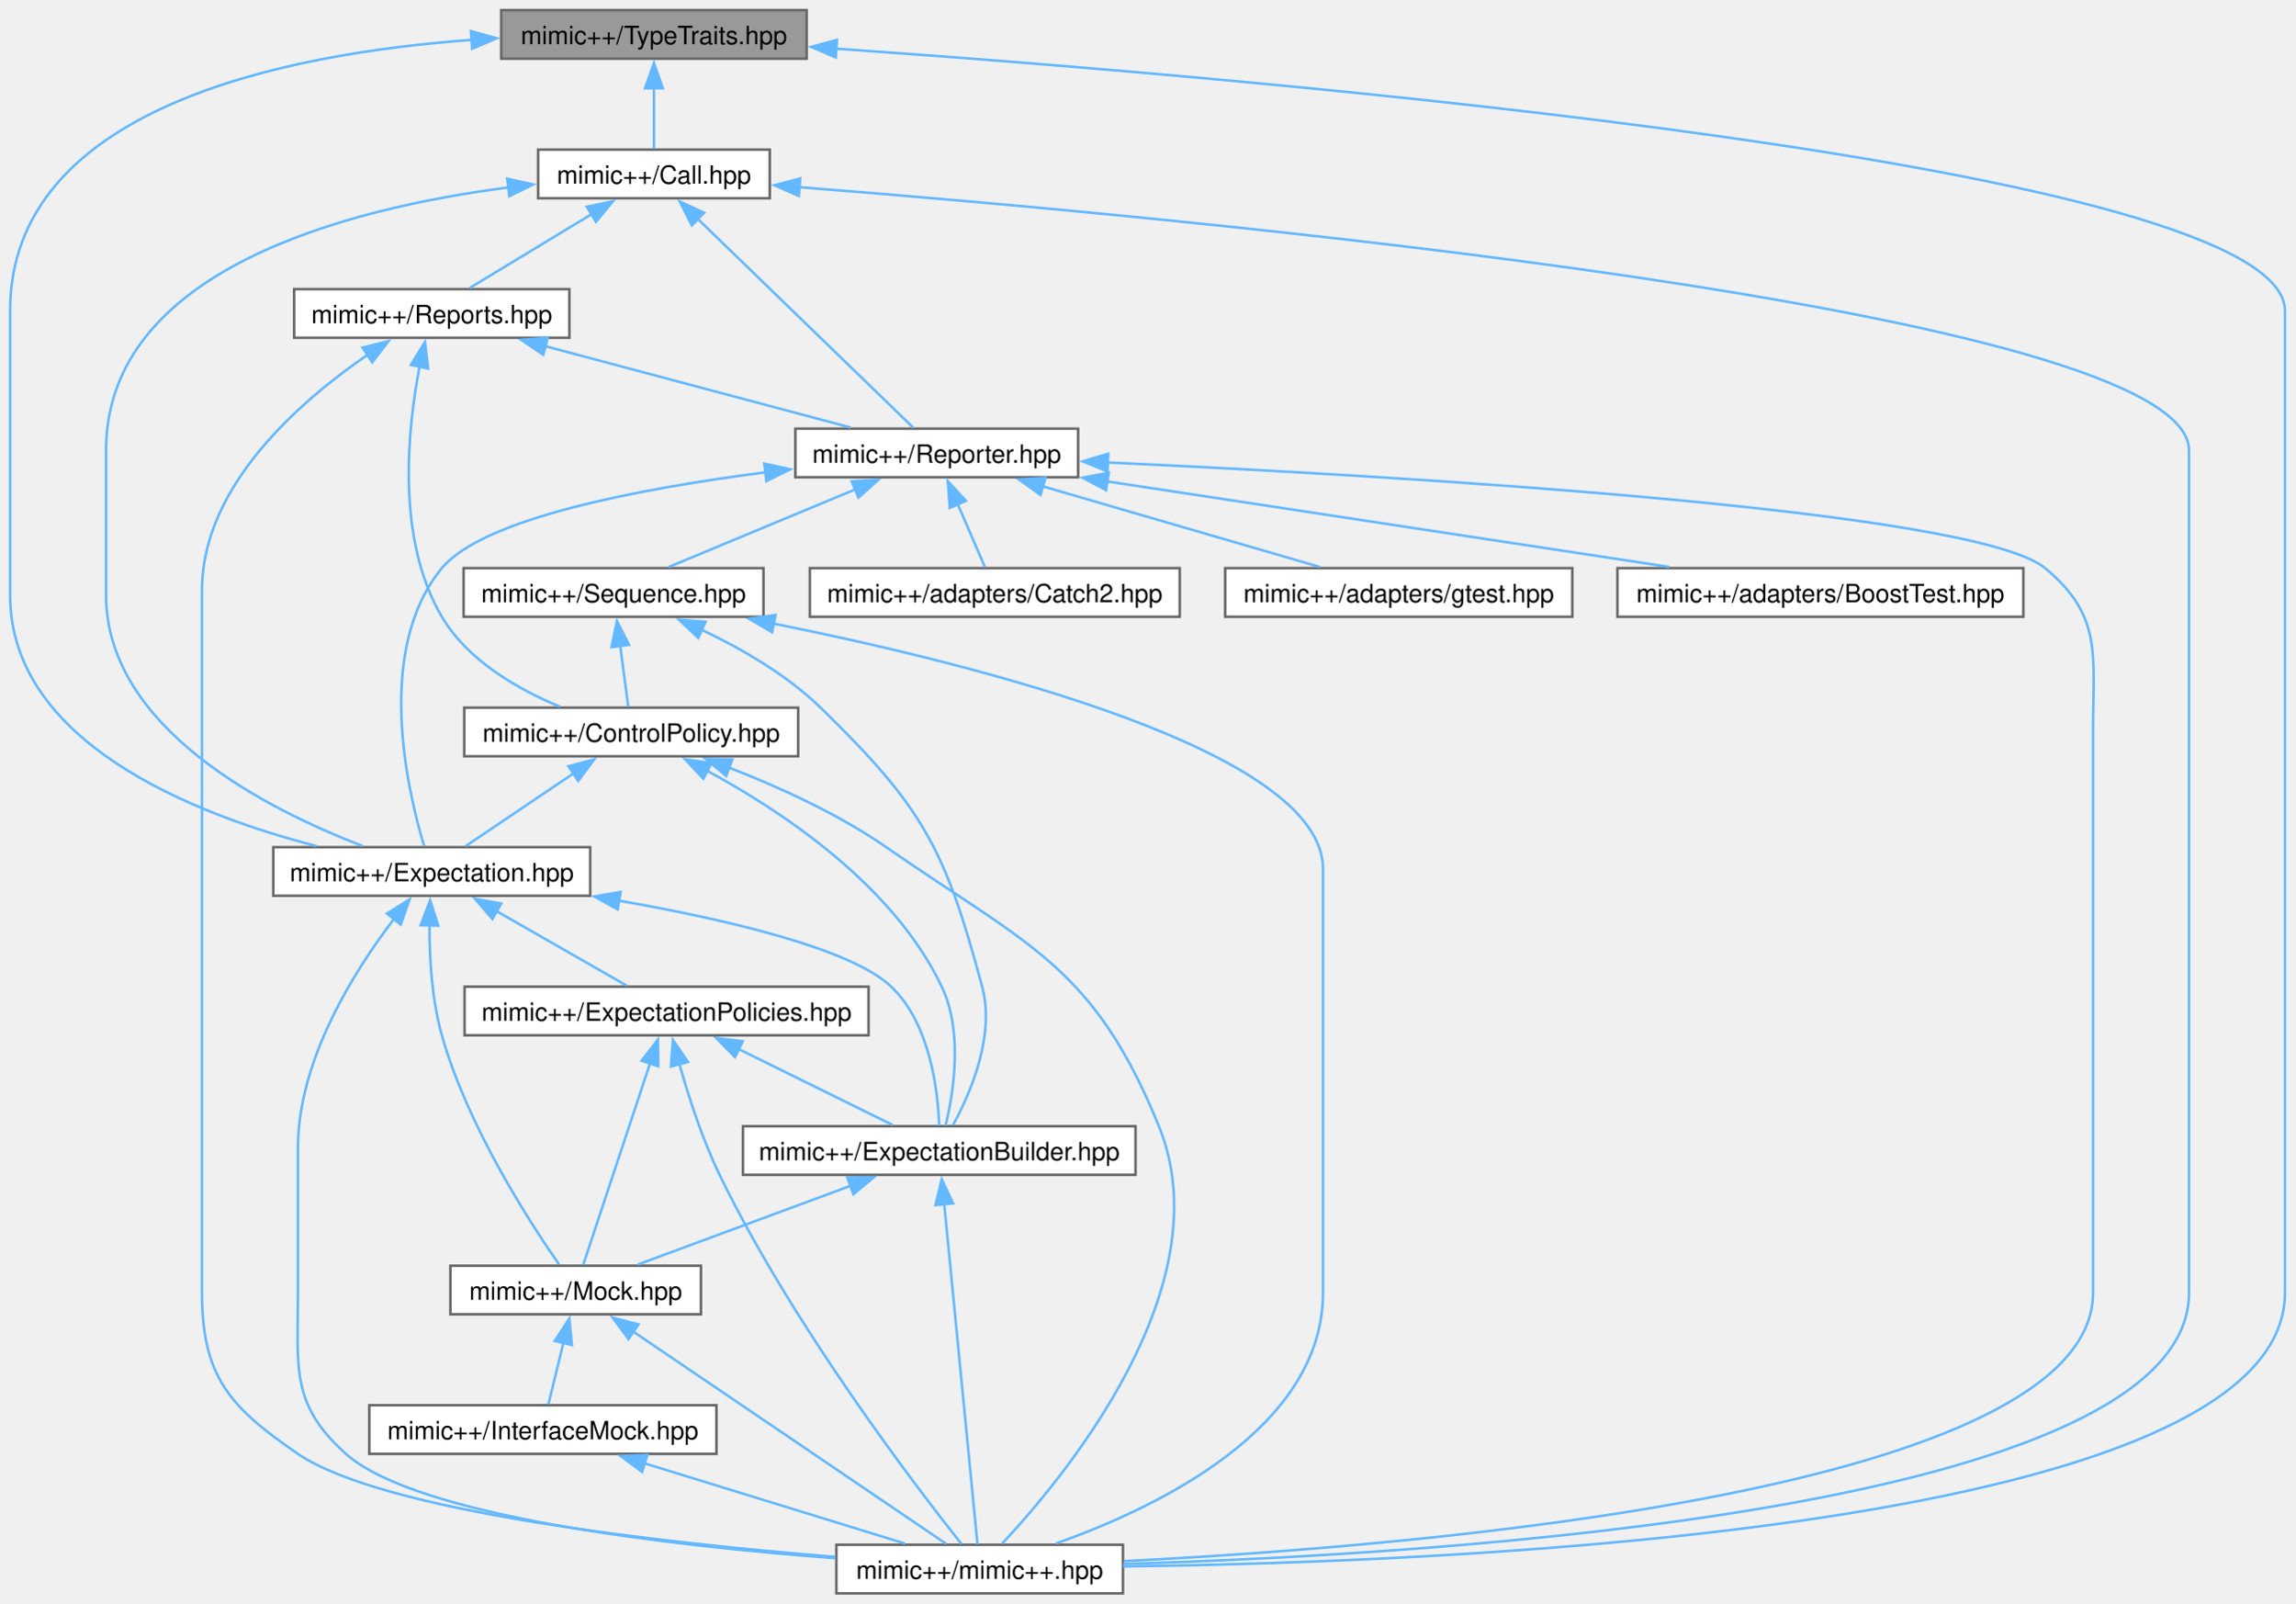
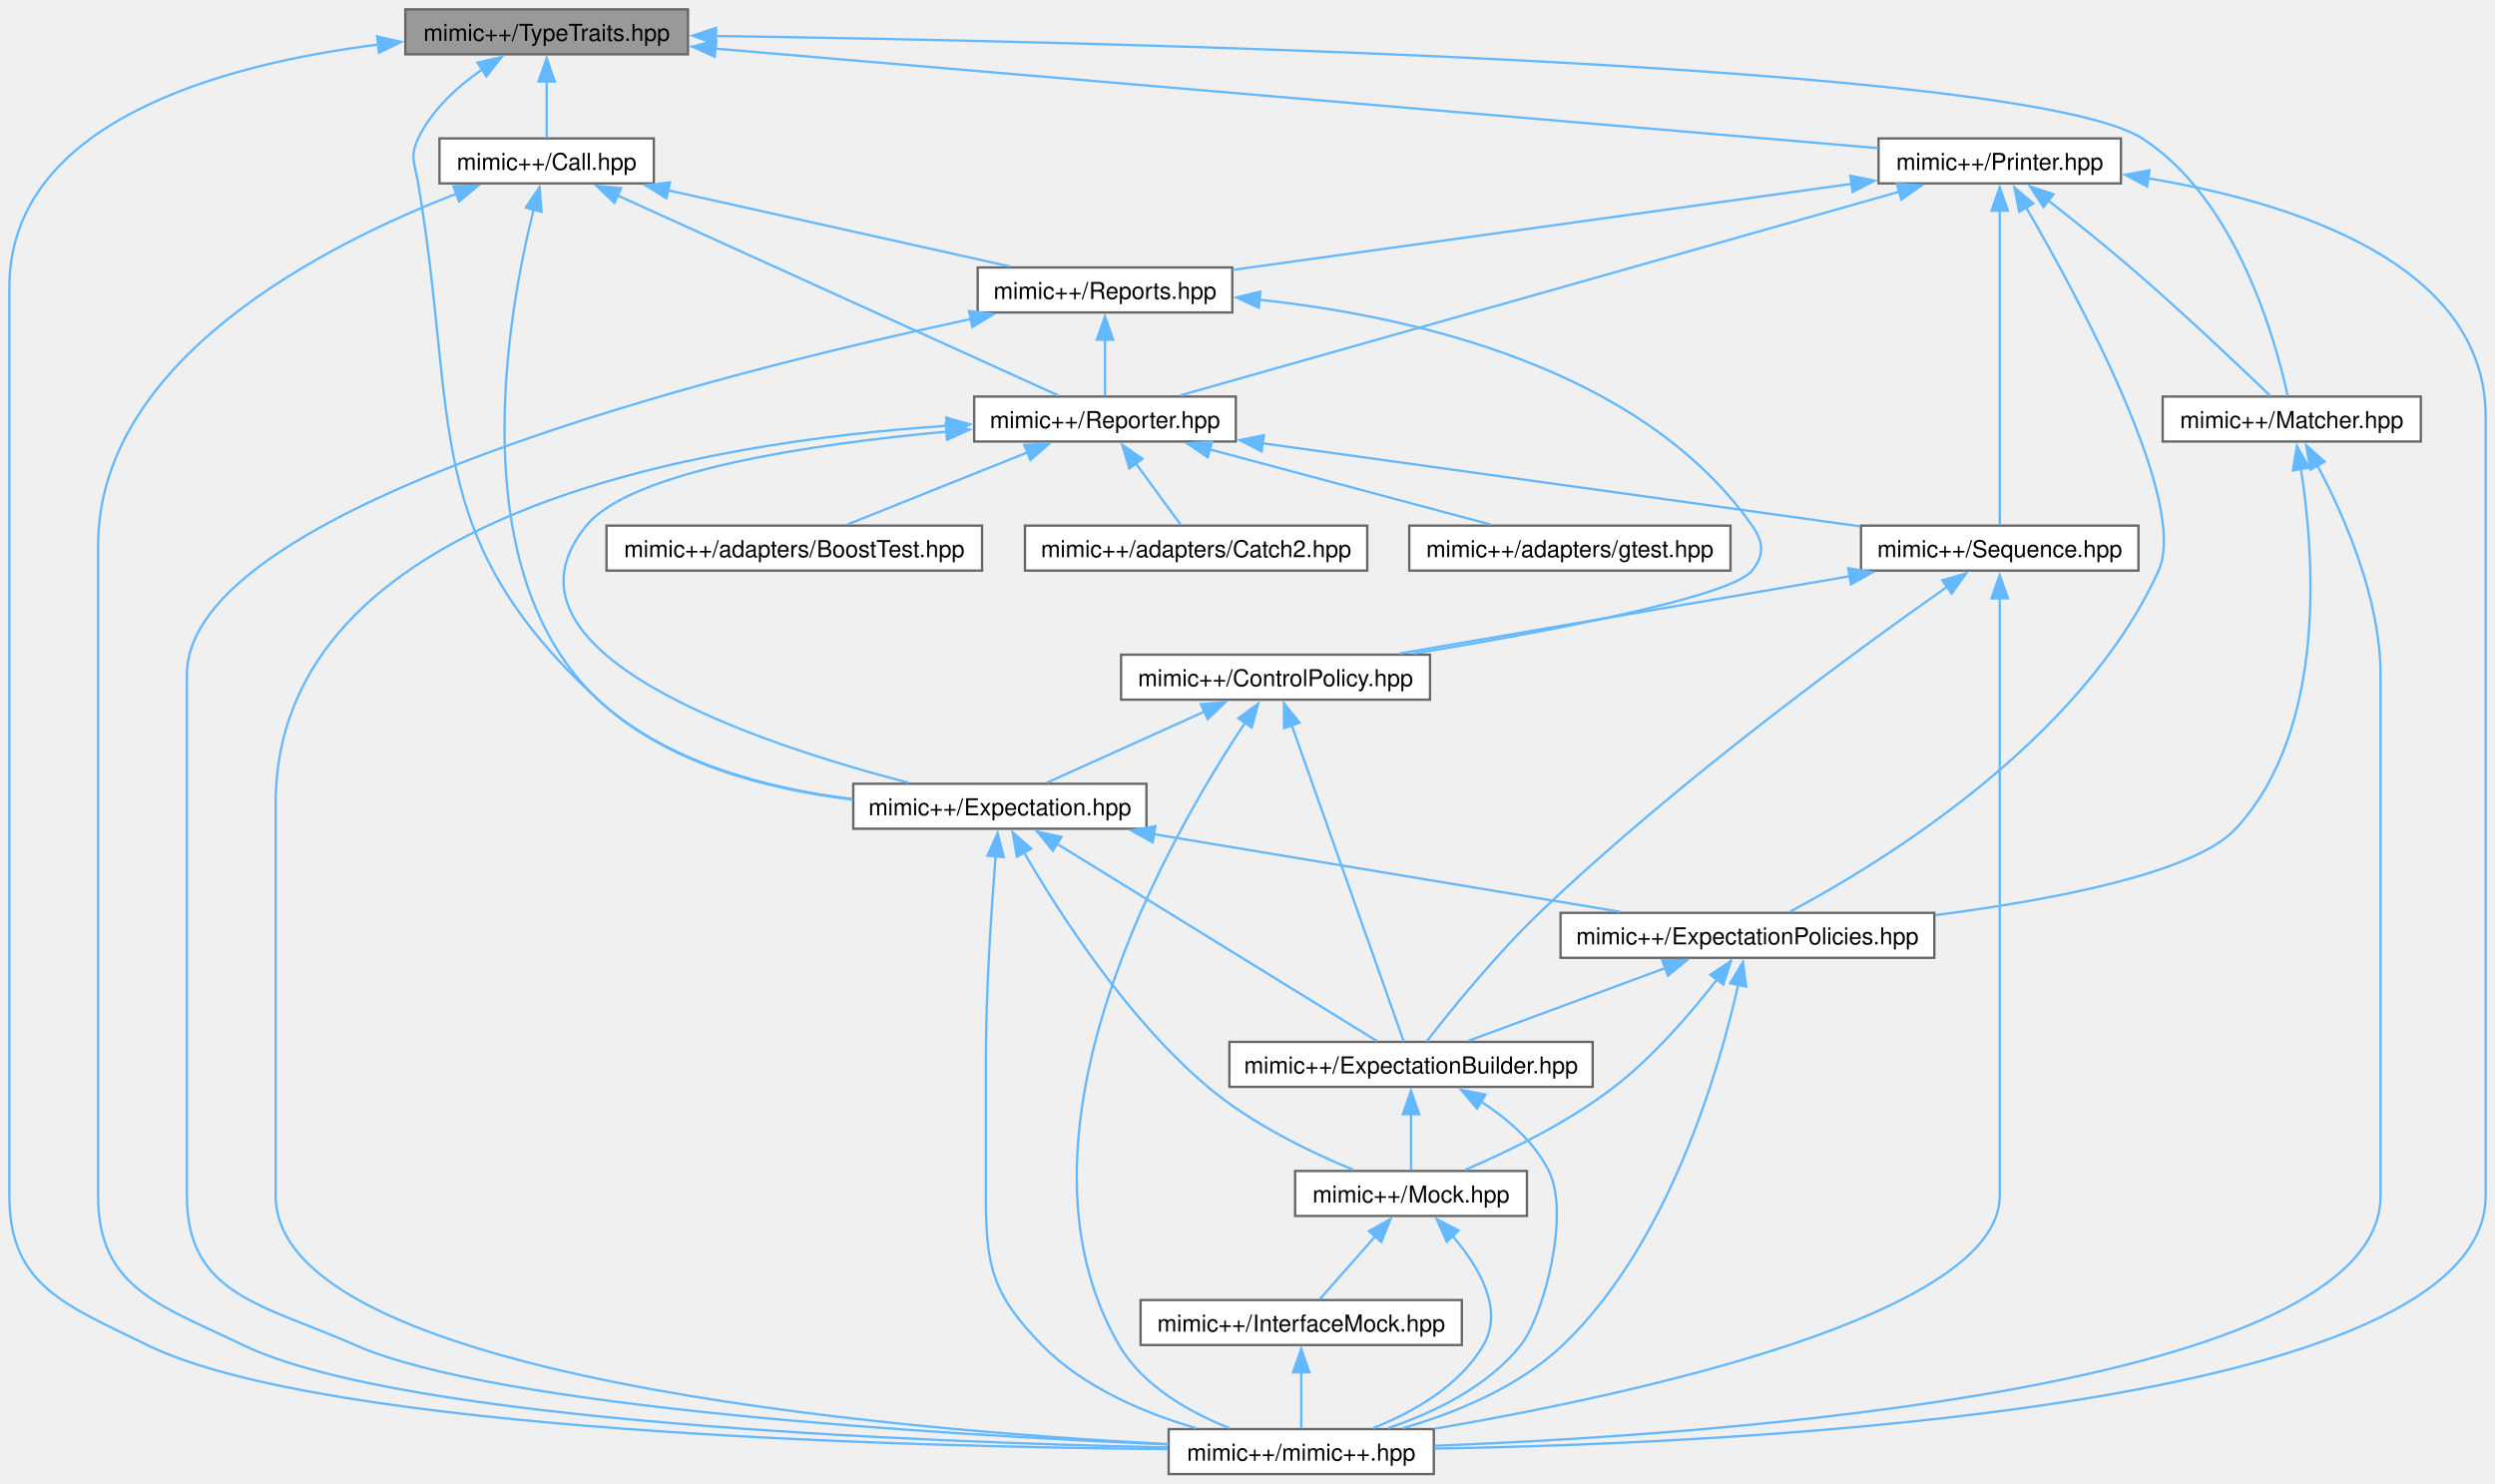
- <svg xmlns="http://www.w3.org/2000/svg" xmlns:xlink="http://www.w3.org/1999/xlink" width="909pt" height="635pt" viewBox="0.00 0.00 909.00 635.00">
+ <svg xmlns="http://www.w3.org/2000/svg" xmlns:xlink="http://www.w3.org/1999/xlink" width="1068pt" height="635pt" viewBox="0.00 0.00 1068.00 635.00">
  <g id="graph0" class="graph" transform="scale(1 1) rotate(0) translate(4 631)">
    <g id="Node000001" class="node">
      <g id="a_Node000001">
        <a xlink:title=" ">
-           <polygon fill="#999999" stroke="#666666" points="315.5,-627 194.5,-627 194.5,-607.75 315.5,-607.75 315.5,-627" />
-           <text text-anchor="middle" x="255" y="-613.5" font-family="Helvetica,sans-Serif" font-size="10.00">mimic++/TypeTraits.hpp</text>
+           <polygon fill="#999999" stroke="#666666" points="290.5,-627 169.5,-627 169.5,-607.75 290.5,-607.75 290.5,-627" />
+           <text text-anchor="middle" x="230" y="-613.5" font-family="Helvetica,sans-Serif" font-size="10.00">mimic++/TypeTraits.hpp</text>
        </a>
      </g>
    </g>
    <g id="Node000002" class="node">
      <g id="a_Node000002">
        <a xlink:href="../../dc/d44/_call_8hpp.html" target="_top" xlink:title=" ">
-           <polygon fill="white" stroke="#666666" points="300.88,-571.75 209.12,-571.75 209.12,-552.5 300.88,-552.5 300.88,-571.75" />
-           <text text-anchor="middle" x="255" y="-558.25" font-family="Helvetica,sans-Serif" font-size="10.00">mimic++/Call.hpp</text>
+           <polygon fill="white" stroke="#666666" points="275.88,-571.75 184.12,-571.75 184.12,-552.5 275.88,-552.5 275.88,-571.75" />
+           <text text-anchor="middle" x="230" y="-558.25" font-family="Helvetica,sans-Serif" font-size="10.00">mimic++/Call.hpp</text>
        </a>
      </g>
    </g>
    <g id="edge1_Node000001_Node000002" class="edge">
      <g id="a_edge1_Node000001_Node000002">
        <a xlink:title=" ">
-           <path fill="none" stroke="#63b8ff" d="M255,-596.13C255,-587.84 255,-578.67 255,-572.11" />
-           <polygon fill="#63b8ff" stroke="#63b8ff" points="251.5,-596.07 255,-606.07 258.5,-596.07 251.5,-596.07" />
+           <path fill="none" stroke="#63b8ff" d="M230,-596.13C230,-587.84 230,-578.67 230,-572.11" />
+           <polygon fill="#63b8ff" stroke="#63b8ff" points="226.5,-596.07 230,-606.07 233.5,-596.07 226.5,-596.07" />
        </a>
      </g>
    </g>
    <g id="Node000003" class="node">
      <g id="a_Node000003">
        <a xlink:href="../../d5/d8a/_expectation_8hpp.html" target="_top" xlink:title=" ">
-           <polygon fill="white" stroke="#666666" points="229.75,-295.5 104.25,-295.5 104.25,-276.25 229.75,-276.25 229.75,-295.5" />
-           <text text-anchor="middle" x="167" y="-282" font-family="Helvetica,sans-Serif" font-size="10.00">mimic++/Expectation.hpp</text>
+           <polygon fill="white" stroke="#666666" points="486.75,-295.5 361.25,-295.5 361.25,-276.25 486.75,-276.25 486.75,-295.5" />
+           <text text-anchor="middle" x="424" y="-282" font-family="Helvetica,sans-Serif" font-size="10.00">mimic++/Expectation.hpp</text>
        </a>
      </g>
    </g>
    <g id="edge33_Node000001_Node000003" class="edge">
      <g id="a_edge33_Node000001_Node000003">
        <a xlink:title=" ">
-           <path fill="none" stroke="#63b8ff" d="M182.91,-615.21C107.5,-609.71 0,-587.84 0,-507.88 0,-507.88 0,-507.88 0,-395.38 0,-337.29 71.92,-308.71 121.37,-295.93" />
-           <polygon fill="#63b8ff" stroke="#63b8ff" points="182.53,-618.69 192.73,-615.84 182.98,-611.71 182.53,-618.69" />
+           <path fill="none" stroke="#63b8ff" d="M202.49,-601.35C191.84,-593.96 180.83,-583.99 175,-571.75 171.32,-564.03 173.57,-560.94 175,-552.5 192.35,-449.94 175.52,-401.99 252,-331.5 281.38,-304.42 325.04,-293.32 361.03,-288.96" />
+           <polygon fill="#63b8ff" stroke="#63b8ff" points="200.41,-604.18 210.73,-606.59 204.16,-598.27 200.41,-604.18" />
        </a>
      </g>
    </g>
    <g id="Node000007" class="node">
      <g id="a_Node000007">
        <a xlink:href="../../d0/db9/mimic_09_09_8hpp.html" target="_top" xlink:title=" ">
-           <polygon fill="white" stroke="#666666" points="440.75,-19.25 327.25,-19.25 327.25,0 440.75,0 440.75,-19.25" />
-           <text text-anchor="middle" x="384" y="-5.75" font-family="Helvetica,sans-Serif" font-size="10.00">mimic++/mimic++.hpp</text>
-         </a>
-       </g>
-     </g>
-     <g id="edge34_Node000001_Node000007" class="edge">
-       <g id="a_edge34_Node000001_Node000007">
-         <a xlink:title=" ">
-           <path fill="none" stroke="#63b8ff" d="M327.25,-611.72C495.84,-599.91 901,-565.52 901,-507.88 901,-507.88 901,-507.88 901,-119.12 901,-25.92 575.11,-12.32 440.81,-10.68" />
-           <polygon fill="#63b8ff" stroke="#63b8ff" points="327.02,-608.23 317.28,-612.42 327.5,-615.22 327.02,-608.23" />
+           <polygon fill="white" stroke="#666666" points="609.75,-19.25 496.25,-19.25 496.25,0 609.75,0 609.75,-19.25" />
+           <text text-anchor="middle" x="553" y="-5.75" font-family="Helvetica,sans-Serif" font-size="10.00">mimic++/mimic++.hpp</text>
+         </a>
+       </g>
+     </g>
+     <g id="edge44_Node000001_Node000007" class="edge">
+       <g id="a_edge44_Node000001_Node000007">
+         <a xlink:title=" ">
+           <path fill="none" stroke="#63b8ff" d="M158.23,-611.97C90.74,-603.48 0,-578.87 0,-507.88 0,-507.88 0,-507.88 0,-119.12 0,-80.48 24.33,-72.32 59,-55.25 134.52,-18.06 382.79,-11.65 495.92,-10.69" />
+           <polygon fill="#63b8ff" stroke="#63b8ff" points="157.43,-615.4 167.77,-613.07 158.23,-608.45 157.43,-615.4" />
+         </a>
+       </g>
+     </g>
+     <g id="Node000016" class="node">
+       <g id="a_Node000016">
+         <a xlink:href="../../dd/d50/_matcher_8hpp.html" target="_top" xlink:title=" ">
+           <polygon fill="white" stroke="#666666" points="1032.25,-461.25 921.75,-461.25 921.75,-442 1032.25,-442 1032.25,-461.25" />
+           <text text-anchor="middle" x="977" y="-447.75" font-family="Helvetica,sans-Serif" font-size="10.00">mimic++/Matcher.hpp</text>
+         </a>
+       </g>
+     </g>
+     <g id="edge34_Node000001_Node000016" class="edge">
+       <g id="a_edge34_Node000001_Node000016">
+         <a xlink:title=" ">
+           <path fill="none" stroke="#63b8ff" d="M302.45,-615.58C467.79,-613.2 862.61,-604.15 913,-571.75 953.68,-545.59 970.33,-484.4 975.28,-461.49" />
+           <polygon fill="#63b8ff" stroke="#63b8ff" points="302.41,-612.08 292.46,-615.72 302.51,-619.08 302.41,-612.08" />
+         </a>
+       </g>
+     </g>
+     <g id="Node000017" class="node">
+       <g id="a_Node000017">
+         <a xlink:href="../../da/dab/_printer_8hpp.html" target="_top" xlink:title=" ">
+           <polygon fill="white" stroke="#666666" points="903.88,-571.75 800.12,-571.75 800.12,-552.5 903.88,-552.5 903.88,-571.75" />
+           <text text-anchor="middle" x="852" y="-558.25" font-family="Helvetica,sans-Serif" font-size="10.00">mimic++/Printer.hpp</text>
+         </a>
+       </g>
+     </g>
+     <g id="edge37_Node000001_Node000017" class="edge">
+       <g id="a_edge37_Node000001_Node000017">
+         <a xlink:title=" ">
+           <path fill="none" stroke="#63b8ff" d="M301.87,-610.22C428.58,-599.37 688.8,-577.1 799.88,-567.59" />
+           <polygon fill="#63b8ff" stroke="#63b8ff" points="301.95,-606.7 292.28,-611.04 302.54,-613.68 301.95,-606.7" />
        </a>
      </g>
    </g>
    <g id="edge2_Node000002_Node000003" class="edge">
      <g id="a_edge2_Node000002_Node000003">
        <a xlink:title=" ">
-           <path fill="none" stroke="#63b8ff" d="M197.5,-556.8C133.21,-548.46 38,-524.05 38,-452.62 38,-452.62 38,-452.62 38,-395.38 38,-342.7 101.78,-310.46 139.64,-295.96" />
-           <polygon fill="#63b8ff" stroke="#63b8ff" points="196.87,-560.25 207.21,-557.95 197.7,-553.3 196.87,-560.25" />
+           <path fill="none" stroke="#63b8ff" d="M224.43,-541.29C213.18,-496.39 193.47,-386.56 252,-331.5 281.1,-304.13 324.77,-293.03 360.83,-288.74" />
+           <polygon fill="#63b8ff" stroke="#63b8ff" points="221.04,-542.13 226.99,-550.9 227.8,-540.33 221.04,-542.13" />
        </a>
      </g>
    </g>
    <g id="edge32_Node000002_Node000007" class="edge">
      <g id="a_edge32_Node000002_Node000007">
        <a xlink:title=" ">
-           <path fill="none" stroke="#63b8ff" d="M312.53,-556.88C464.14,-544.93 863,-508.21 863,-452.62 863,-452.62 863,-452.62 863,-119.12 863,-33.43 567.71,-15.42 440.83,-11.63" />
-           <polygon fill="#63b8ff" stroke="#63b8ff" points="312.4,-553.38 302.71,-557.65 312.95,-560.36 312.4,-553.38" />
+           <path fill="none" stroke="#63b8ff" d="M191.46,-548.1C135.41,-526.42 38,-477.26 38,-397.38 38,-397.38 38,-397.38 38,-119.12 38,-79.56 64.36,-72.43 100,-55.25 168.52,-22.22 390.13,-13.63 495.86,-11.4" />
+           <polygon fill="#63b8ff" stroke="#63b8ff" points="190.07,-551.31 200.66,-551.54 192.52,-544.76 190.07,-551.31" />
        </a>
      </g>
    </g>
    <g id="Node000009" class="node">
      <g id="a_Node000009">
        <a xlink:href="../../da/dd9/_reporter_8hpp.html" target="_top" xlink:title=" ">
-           <polygon fill="white" stroke="#666666" points="423,-461.25 311,-461.25 311,-442 423,-442 423,-461.25" />
-           <text text-anchor="middle" x="367" y="-447.75" font-family="Helvetica,sans-Serif" font-size="10.00">mimic++/Reporter.hpp</text>
+           <polygon fill="white" stroke="#666666" points="525,-461.25 413,-461.25 413,-442 525,-442 525,-461.25" />
+           <text text-anchor="middle" x="469" y="-447.75" font-family="Helvetica,sans-Serif" font-size="10.00">mimic++/Reporter.hpp</text>
        </a>
      </g>
    </g>
    <g id="edge15_Node000002_Node000009" class="edge">
      <g id="a_edge15_Node000002_Node000009">
        <a xlink:title=" ">
-           <path fill="none" stroke="#63b8ff" d="M272.39,-544.28C296.43,-520.99 338.98,-479.77 357.71,-461.63" />
-           <polygon fill="#63b8ff" stroke="#63b8ff" points="270,-541.72 265.25,-551.19 274.87,-546.75 270,-541.72" />
+           <path fill="none" stroke="#63b8ff" d="M260.36,-547.34C309.95,-524.83 407,-480.77 448.92,-461.74" />
+           <polygon fill="#63b8ff" stroke="#63b8ff" points="259,-544.11 251.34,-551.44 261.9,-550.49 259,-544.11" />
        </a>
      </g>
    </g>
    <g id="Node000015" class="node">
      <g id="a_Node000015">
        <a xlink:href="../../d0/d3b/_reports_8hpp.html" target="_top" xlink:title=" ">
-           <polygon fill="white" stroke="#666666" points="221.5,-516.5 112.5,-516.5 112.5,-497.25 221.5,-497.25 221.5,-516.5" />
-           <text text-anchor="middle" x="167" y="-503" font-family="Helvetica,sans-Serif" font-size="10.00">mimic++/Reports.hpp</text>
+           <polygon fill="white" stroke="#666666" points="523.5,-516.5 414.5,-516.5 414.5,-497.25 523.5,-497.25 523.5,-516.5" />
+           <text text-anchor="middle" x="469" y="-503" font-family="Helvetica,sans-Serif" font-size="10.00">mimic++/Reports.hpp</text>
        </a>
      </g>
    </g>
    <g id="edge28_Node000002_Node000015" class="edge">
      <g id="a_edge28_Node000002_Node000015">
        <a xlink:title=" ">
-           <path fill="none" stroke="#63b8ff" d="M230.54,-546.32C214.97,-536.9 195.3,-525 182,-516.95" />
-           <polygon fill="#63b8ff" stroke="#63b8ff" points="228.41,-549.13 238.78,-551.31 232.03,-543.14 228.41,-549.13" />
+           <path fill="none" stroke="#63b8ff" d="M281.85,-549.57C325.79,-539.78 387.94,-525.94 428.35,-516.93" />
+           <polygon fill="#63b8ff" stroke="#63b8ff" points="281.29,-546.11 272.29,-551.7 282.81,-552.94 281.29,-546.11" />
        </a>
      </g>
    </g>
    <g id="Node000004" class="node">
      <g id="a_Node000004">
        <a xlink:href="../../d2/d4f/_expectation_builder_8hpp.html" target="_top" xlink:title=" ">
-           <polygon fill="white" stroke="#666666" points="445.75,-185 290.25,-185 290.25,-165.75 445.75,-165.75 445.75,-185" />
-           <text text-anchor="middle" x="368" y="-171.5" font-family="Helvetica,sans-Serif" font-size="10.00">mimic++/ExpectationBuilder.hpp</text>
+           <polygon fill="white" stroke="#666666" points="677.75,-185 522.25,-185 522.25,-165.75 677.75,-165.75 677.75,-185" />
+           <text text-anchor="middle" x="600" y="-171.5" font-family="Helvetica,sans-Serif" font-size="10.00">mimic++/ExpectationBuilder.hpp</text>
        </a>
      </g>
    </g>
    <g id="edge3_Node000003_Node000004" class="edge">
      <g id="a_edge3_Node000003_Node000004">
        <a xlink:title=" ">
-           <path fill="none" stroke="#63b8ff" d="M241,-274.35C284.2,-266.78 333.23,-255.27 349,-240.25 364.41,-225.57 367.49,-198.99 367.99,-185.21" />
-           <polygon fill="#63b8ff" stroke="#63b8ff" points="240.64,-270.86 231.37,-275.98 241.81,-277.76 240.64,-270.86" />
+           <path fill="none" stroke="#63b8ff" d="M448.25,-269.92C485.4,-247.02 555.25,-203.96 585.46,-185.34" />
+           <polygon fill="#63b8ff" stroke="#63b8ff" points="446.67,-266.79 439.99,-275.02 450.34,-272.75 446.67,-266.79" />
        </a>
      </g>
    </g>
    <g id="Node000005" class="node">
      <g id="a_Node000005">
        <a xlink:href="../../d5/dc5/_mock_8hpp.html" target="_top" xlink:title=" ">
-           <polygon fill="white" stroke="#666666" points="273.62,-129.75 174.38,-129.75 174.38,-110.5 273.62,-110.5 273.62,-129.75" />
-           <text text-anchor="middle" x="224" y="-116.25" font-family="Helvetica,sans-Serif" font-size="10.00">mimic++/Mock.hpp</text>
+           <polygon fill="white" stroke="#666666" points="649.62,-129.75 550.38,-129.75 550.38,-110.5 649.62,-110.5 649.62,-129.75" />
+           <text text-anchor="middle" x="600" y="-116.25" font-family="Helvetica,sans-Serif" font-size="10.00">mimic++/Mock.hpp</text>
        </a>
      </g>
    </g>
    <g id="edge13_Node000003_Node000005" class="edge">
      <g id="a_edge13_Node000003_Node000005">
        <a xlink:title=" ">
-           <path fill="none" stroke="#63b8ff" d="M166.1,-264.8C166.05,-252.03 166.97,-235.28 171,-221 181.19,-184.92 205.68,-147.08 217.46,-130.19" />
-           <polygon fill="#63b8ff" stroke="#63b8ff" points="162.6,-264.58 166.35,-274.49 169.59,-264.4 162.6,-264.58" />
+           <path fill="none" stroke="#63b8ff" d="M434.27,-266.2C448.97,-240.81 478.13,-195.21 513,-165.75 531.67,-149.97 556.87,-137.83 575.34,-130.22" />
+           <polygon fill="#63b8ff" stroke="#63b8ff" points="431.33,-264.27 429.46,-274.7 437.43,-267.72 431.33,-264.27" />
        </a>
      </g>
    </g>
    <g id="edge14_Node000003_Node000007" class="edge">
      <g id="a_edge14_Node000003_Node000007">
        <a xlink:title=" ">
-           <path fill="none" stroke="#63b8ff" d="M152.16,-267.24C136.48,-246.77 114,-211.33 114,-176.38 114,-176.38 114,-176.38 114,-119.12 114,-89.51 110.91,-74.98 133,-55.25 160.98,-30.27 261.94,-18.81 326.98,-13.91" />
-           <polygon fill="#63b8ff" stroke="#63b8ff" points="149.25,-269.22 158.23,-274.84 154.72,-264.84 149.25,-269.22" />
+           <path fill="none" stroke="#63b8ff" d="M422.2,-264.53C420.43,-242.74 418,-207.14 418,-176.38 418,-176.38 418,-176.38 418,-119.12 418,-88.8 420.8,-76.94 442,-55.25 459.64,-37.2 485.54,-26.23 507.88,-19.69" />
+           <polygon fill="#63b8ff" stroke="#63b8ff" points="418.7,-264.71 423.04,-274.37 425.68,-264.11 418.7,-264.71" />
        </a>
      </g>
    </g>
    <g id="Node000008" class="node">
      <g id="a_Node000008">
        <a xlink:href="../../d8/de5/_expectation_policies_8hpp.html" target="_top" xlink:title=" ">
-           <polygon fill="white" stroke="#666666" points="340,-240.25 180,-240.25 180,-221 340,-221 340,-240.25" />
-           <text text-anchor="middle" x="260" y="-226.75" font-family="Helvetica,sans-Serif" font-size="10.00">mimic++/ExpectationPolicies.hpp</text>
+           <polygon fill="white" stroke="#666666" points="824,-240.25 664,-240.25 664,-221 824,-221 824,-240.25" />
+           <text text-anchor="middle" x="744" y="-226.75" font-family="Helvetica,sans-Serif" font-size="10.00">mimic++/ExpectationPolicies.hpp</text>
        </a>
      </g>
    </g>
    <g id="edge9_Node000003_Node000008" class="edge">
      <g id="a_edge9_Node000003_Node000008">
        <a xlink:title=" ">
-           <path fill="none" stroke="#63b8ff" d="M192.38,-270.34C208.91,-260.88 229.96,-248.83 244.15,-240.7" />
-           <polygon fill="#63b8ff" stroke="#63b8ff" points="191.03,-267.08 184.09,-275.09 194.51,-273.16 191.03,-267.08" />
+           <path fill="none" stroke="#63b8ff" d="M489.69,-273.94C548.6,-264.14 634.04,-249.92 689.31,-240.73" />
+           <polygon fill="#63b8ff" stroke="#63b8ff" points="489.43,-270.44 480.14,-275.53 490.58,-277.34 489.43,-270.44" />
        </a>
      </g>
    </g>
    <g id="edge4_Node000004_Node000005" class="edge">
      <g id="a_edge4_Node000004_Node000005">
        <a xlink:title=" ">
-           <path fill="none" stroke="#63b8ff" d="M332.97,-161.42C306.83,-151.75 271.76,-138.79 248.55,-130.2" />
-           <polygon fill="#63b8ff" stroke="#63b8ff" points="331.56,-164.63 342.15,-164.82 333.99,-158.07 331.56,-164.63" />
+           <path fill="none" stroke="#63b8ff" d="M600,-154.13C600,-145.84 600,-136.67 600,-130.11" />
+           <polygon fill="#63b8ff" stroke="#63b8ff" points="596.5,-154.07 600,-164.07 603.5,-154.07 596.5,-154.07" />
        </a>
      </g>
    </g>
    <g id="edge8_Node000004_Node000007" class="edge">
      <g id="a_edge8_Node000004_Node000007">
        <a xlink:title=" ">
-           <path fill="none" stroke="#63b8ff" d="M369.97,-154.22C373.47,-118.36 380.66,-44.85 383.14,-19.47" />
-           <polygon fill="#63b8ff" stroke="#63b8ff" points="366.5,-153.77 369.01,-164.06 373.46,-154.45 366.5,-153.77" />
+           <path fill="none" stroke="#63b8ff" d="M629.84,-159.54C641.13,-152.24 652.76,-142.29 659,-129.75 668.33,-111 656.58,-67.33 647,-55.25 632.85,-37.42 609.86,-26.33 590.16,-19.67" />
+           <polygon fill="#63b8ff" stroke="#63b8ff" points="628.27,-156.4 621.44,-164.5 631.83,-162.43 628.27,-156.4" />
        </a>
      </g>
    </g>
    <g id="Node000006" class="node">
      <g id="a_Node000006">
        <a xlink:href="../../d9/dc3/_interface_mock_8hpp.html" target="_top" xlink:title=" ">
-           <polygon fill="white" stroke="#666666" points="279.75,-74.5 142.25,-74.5 142.25,-55.25 279.75,-55.25 279.75,-74.5" />
-           <text text-anchor="middle" x="211" y="-61" font-family="Helvetica,sans-Serif" font-size="10.00">mimic++/InterfaceMock.hpp</text>
+           <polygon fill="white" stroke="#666666" points="621.75,-74.5 484.25,-74.5 484.25,-55.25 621.75,-55.25 621.75,-74.5" />
+           <text text-anchor="middle" x="553" y="-61" font-family="Helvetica,sans-Serif" font-size="10.00">mimic++/InterfaceMock.hpp</text>
        </a>
      </g>
    </g>
    <g id="edge5_Node000005_Node000006" class="edge">
      <g id="a_edge5_Node000005_Node000006">
        <a xlink:title=" ">
-           <path fill="none" stroke="#63b8ff" d="M219.13,-99.17C217.09,-90.8 214.81,-81.5 213.19,-74.86" />
-           <polygon fill="#63b8ff" stroke="#63b8ff" points="215.72,-99.98 221.49,-108.86 222.52,-98.32 215.72,-99.98" />
+           <path fill="none" stroke="#63b8ff" d="M584.67,-101.76C576.75,-92.78 567.4,-82.2 560.93,-74.86" />
+           <polygon fill="#63b8ff" stroke="#63b8ff" points="582,-104.02 591.24,-109.2 587.24,-99.38 582,-104.02" />
        </a>
      </g>
    </g>
    <g id="edge7_Node000005_Node000007" class="edge">
      <g id="a_edge7_Node000005_Node000007">
        <a xlink:title=" ">
-           <path fill="none" stroke="#63b8ff" d="M246.48,-103.88C280.36,-80.91 343.43,-38.13 370.78,-19.59" />
-           <polygon fill="#63b8ff" stroke="#63b8ff" points="244.93,-100.7 238.62,-109.21 248.86,-106.5 244.93,-100.7" />
+           <path fill="none" stroke="#63b8ff" d="M617.58,-102.13C628.89,-89.05 639.94,-70.67 631,-55.25 620.82,-37.71 600.87,-26.47 583.69,-19.66" />
+           <polygon fill="#63b8ff" stroke="#63b8ff" points="615.29,-99.45 610.98,-109.13 620.39,-104.25 615.29,-99.45" />
        </a>
      </g>
    </g>
    <g id="edge6_Node000006_Node000007" class="edge">
      <g id="a_edge6_Node000006_Node000007">
        <a xlink:title=" ">
-           <path fill="none" stroke="#63b8ff" d="M250.99,-51.57C282.6,-41.84 326,-28.48 354.51,-19.7" />
-           <polygon fill="#63b8ff" stroke="#63b8ff" points="250.32,-48.11 241.79,-54.4 252.38,-54.8 250.32,-48.11" />
+           <path fill="none" stroke="#63b8ff" d="M553,-43.63C553,-35.34 553,-26.17 553,-19.61" />
+           <polygon fill="#63b8ff" stroke="#63b8ff" points="549.5,-43.57 553,-53.57 556.5,-43.57 549.5,-43.57" />
        </a>
      </g>
    </g>
    <g id="edge10_Node000008_Node000004" class="edge">
      <g id="a_edge10_Node000008_Node000004">
        <a xlink:title=" ">
-           <path fill="none" stroke="#63b8ff" d="M288.39,-215.62C307.75,-206.08 332.8,-193.73 349.59,-185.45" />
-           <polygon fill="#63b8ff" stroke="#63b8ff" points="287.1,-212.36 279.68,-219.92 290.2,-218.64 287.1,-212.36" />
+           <path fill="none" stroke="#63b8ff" d="M708.97,-216.67C682.83,-207 647.76,-194.04 624.55,-185.45" />
+           <polygon fill="#63b8ff" stroke="#63b8ff" points="707.56,-219.88 718.15,-220.07 709.99,-213.32 707.56,-219.88" />
        </a>
      </g>
    </g>
    <g id="edge11_Node000008_Node000005" class="edge">
      <g id="a_edge11_Node000008_Node000005">
        <a xlink:title=" ">
-           <path fill="none" stroke="#63b8ff" d="M253.47,-209.93C245.61,-186.26 232.77,-147.55 226.99,-130.13" />
-           <polygon fill="#63b8ff" stroke="#63b8ff" points="250.11,-210.92 256.58,-219.31 256.75,-208.72 250.11,-210.92" />
+           <path fill="none" stroke="#63b8ff" d="M731.08,-211.86C720.39,-198.05 704.22,-179.06 687,-165.75 667.26,-150.49 641.5,-138.04 623.15,-130.21" />
+           <polygon fill="#63b8ff" stroke="#63b8ff" points="728.12,-213.74 736.92,-219.64 733.71,-209.54 728.12,-213.74" />
        </a>
      </g>
    </g>
    <g id="edge12_Node000008_Node000007" class="edge">
      <g id="a_edge12_Node000008_Node000007">
        <a xlink:title=" ">
-           <path fill="none" stroke="#63b8ff" d="M265.04,-209.78C268.66,-196.89 274.12,-179.92 281,-165.75 309.94,-106.13 358.58,-42.52 376.81,-19.54" />
-           <polygon fill="#63b8ff" stroke="#63b8ff" points="261.72,-208.63 262.52,-219.19 268.48,-210.43 261.72,-208.63" />
+           <path fill="none" stroke="#63b8ff" d="M740.13,-209.83C732.19,-174.21 710.8,-98.98 665,-55.25 646.23,-37.33 619.36,-26.3 596.65,-19.69" />
+           <polygon fill="#63b8ff" stroke="#63b8ff" points="736.61,-210.1 742.09,-219.17 743.46,-208.67 736.61,-210.1" />
        </a>
      </g>
    </g>
    <g id="edge16_Node000009_Node000003" class="edge">
      <g id="a_edge16_Node000009_Node000003">
        <a xlink:title=" ">
-           <path fill="none" stroke="#63b8ff" d="M299.12,-443.95C249.18,-437.49 187.29,-425.72 171,-406 144.25,-373.61 157.41,-317.68 164,-295.91" />
-           <polygon fill="#63b8ff" stroke="#63b8ff" points="298.68,-447.42 309.04,-445.17 299.54,-440.47 298.68,-447.42" />
+           <path fill="none" stroke="#63b8ff" d="M401.26,-446.24C343.3,-440.91 266.27,-429.52 247,-406 202.64,-351.84 320.26,-312.72 384.86,-295.95" />
+           <polygon fill="#63b8ff" stroke="#63b8ff" points="400.8,-449.72 411.07,-447.1 401.41,-442.74 400.8,-449.72" />
        </a>
      </g>
    </g>
    <g id="edge27_Node000009_Node000007" class="edge">
      <g id="a_edge27_Node000009_Node000007">
        <a xlink:title=" ">
-           <path fill="none" stroke="#63b8ff" d="M434.48,-447.86C550.49,-442.5 778.02,-429.17 806,-406 828.81,-387.11 825,-371.74 825,-342.12 825,-342.12 825,-342.12 825,-119.12 825,-40.97 560.52,-18.79 441.2,-12.77" />
-           <polygon fill="#63b8ff" stroke="#63b8ff" points="434.62,-444.35 424.79,-448.3 434.94,-451.34 434.62,-444.35" />
+           <path fill="none" stroke="#63b8ff" d="M401.53,-448.75C298.55,-441.9 114,-412.15 114,-286.88 114,-286.88 114,-286.88 114,-119.12 114,-41.3 377.28,-18.94 496.06,-12.82" />
+           <polygon fill="#63b8ff" stroke="#63b8ff" points="401.05,-452.23 411.24,-449.34 401.47,-445.24 401.05,-452.23" />
        </a>
      </g>
    </g>
    <g id="Node000010" class="node">
      <g id="a_Node000010">
        <a xlink:href="../../d8/de4/_sequence_8hpp.html" target="_top" xlink:title=" ">
-           <polygon fill="white" stroke="#666666" points="298.38,-406 179.62,-406 179.62,-386.75 298.38,-386.75 298.38,-406" />
-           <text text-anchor="middle" x="239" y="-392.5" font-family="Helvetica,sans-Serif" font-size="10.00">mimic++/Sequence.hpp</text>
+           <polygon fill="white" stroke="#666666" points="911.38,-406 792.62,-406 792.62,-386.75 911.38,-386.75 911.38,-406" />
+           <text text-anchor="middle" x="852" y="-392.5" font-family="Helvetica,sans-Serif" font-size="10.00">mimic++/Sequence.hpp</text>
        </a>
      </g>
    </g>
    <g id="edge17_Node000009_Node000010" class="edge">
      <g id="a_edge17_Node000009_Node000010">
        <a xlink:title=" ">
-           <path fill="none" stroke="#63b8ff" d="M334.93,-437.28C311.79,-427.66 281.18,-414.92 260.82,-406.45" />
-           <polygon fill="#63b8ff" stroke="#63b8ff" points="333.31,-440.4 343.89,-441.01 336,-433.94 333.31,-440.4" />
+           <path fill="none" stroke="#63b8ff" d="M536.36,-441.26C608.81,-431.19 722.93,-415.32 792.28,-405.68" />
+           <polygon fill="#63b8ff" stroke="#63b8ff" points="536.02,-437.77 526.6,-442.62 536.99,-444.71 536.02,-437.77" />
        </a>
      </g>
    </g>
    <g id="Node000012" class="node">
      <g id="a_Node000012">
        <a xlink:href="../../d9/d42/_boost_test_8hpp.html" target="_top" xlink:title=" ">
-           <polygon fill="white" stroke="#666666" points="797.38,-406 636.62,-406 636.62,-386.75 797.38,-386.75 797.38,-406" />
-           <text text-anchor="middle" x="717" y="-392.5" font-family="Helvetica,sans-Serif" font-size="10.00">mimic++/adapters/BoostTest.hpp</text>
+           <polygon fill="white" stroke="#666666" points="416.38,-406 255.62,-406 255.62,-386.75 416.38,-386.75 416.38,-406" />
+           <text text-anchor="middle" x="336" y="-392.5" font-family="Helvetica,sans-Serif" font-size="10.00">mimic++/adapters/BoostTest.hpp</text>
        </a>
      </g>
    </g>
    <g id="edge24_Node000009_Node000012" class="edge">
      <g id="a_edge24_Node000009_Node000012">
        <a xlink:title=" ">
-           <path fill="none" stroke="#63b8ff" d="M434.49,-440.36C498.98,-430.55 595.26,-415.9 657.1,-406.49" />
-           <polygon fill="#63b8ff" stroke="#63b8ff" points="434.09,-436.88 424.73,-441.84 435.14,-443.8 434.09,-436.88" />
+           <path fill="none" stroke="#63b8ff" d="M436,-437.41C411.93,-427.77 379.92,-414.96 358.67,-406.45" />
+           <polygon fill="#63b8ff" stroke="#63b8ff" points="434.45,-440.56 445.03,-441.03 437.05,-434.06 434.45,-440.56" />
        </a>
      </g>
    </g>
    <g id="Node000013" class="node">
      <g id="a_Node000013">
        <a xlink:href="../../d3/d04/_catch2_8hpp.html" target="_top" xlink:title=" ">
-           <polygon fill="white" stroke="#666666" points="463.25,-406 316.75,-406 316.75,-386.75 463.25,-386.75 463.25,-406" />
-           <text text-anchor="middle" x="390" y="-392.5" font-family="Helvetica,sans-Serif" font-size="10.00">mimic++/adapters/Catch2.hpp</text>
+           <polygon fill="white" stroke="#666666" points="581.25,-406 434.75,-406 434.75,-386.75 581.25,-386.75 581.25,-406" />
+           <text text-anchor="middle" x="508" y="-392.5" font-family="Helvetica,sans-Serif" font-size="10.00">mimic++/adapters/Catch2.hpp</text>
        </a>
      </g>
    </g>
    <g id="edge25_Node000009_Node000013" class="edge">
      <g id="a_edge25_Node000009_Node000013">
        <a xlink:title=" ">
-           <path fill="none" stroke="#63b8ff" d="M375.24,-431.54C378.95,-422.96 383.15,-413.23 386.12,-406.36" />
-           <polygon fill="#63b8ff" stroke="#63b8ff" points="372.15,-429.87 371.4,-440.44 378.58,-432.65 372.15,-429.87" />
+           <path fill="none" stroke="#63b8ff" d="M482.14,-432.69C488.62,-423.84 496.16,-413.54 501.42,-406.36" />
+           <polygon fill="#63b8ff" stroke="#63b8ff" points="479.42,-430.48 476.33,-440.61 485.07,-434.61 479.42,-430.48" />
        </a>
      </g>
    </g>
    <g id="Node000014" class="node">
      <g id="a_Node000014">
        <a xlink:href="../../d5/db1/gtest_8hpp.html" target="_top" xlink:title=" ">
-           <polygon fill="white" stroke="#666666" points="618.75,-406 481.25,-406 481.25,-386.75 618.75,-386.75 618.75,-406" />
-           <text text-anchor="middle" x="550" y="-392.5" font-family="Helvetica,sans-Serif" font-size="10.00">mimic++/adapters/gtest.hpp</text>
+           <polygon fill="white" stroke="#666666" points="736.75,-406 599.25,-406 599.25,-386.75 736.75,-386.75 736.75,-406" />
+           <text text-anchor="middle" x="668" y="-392.5" font-family="Helvetica,sans-Serif" font-size="10.00">mimic++/adapters/gtest.hpp</text>
        </a>
      </g>
    </g>
    <g id="edge26_Node000009_Node000014" class="edge">
      <g id="a_edge26_Node000009_Node000014">
        <a xlink:title=" ">
-           <path fill="none" stroke="#63b8ff" d="M408.87,-438.44C442.34,-428.7 488.52,-415.27 518.8,-406.45" />
-           <polygon fill="#63b8ff" stroke="#63b8ff" points="408.12,-435.01 399.5,-441.17 410.08,-441.74 408.12,-435.01" />
+           <path fill="none" stroke="#63b8ff" d="M513.58,-438.7C550.05,-428.94 600.86,-415.34 634.08,-406.45" />
+           <polygon fill="#63b8ff" stroke="#63b8ff" points="512.98,-435.23 504.22,-441.2 514.78,-442 512.98,-435.23" />
        </a>
      </g>
    </g>
    <g id="edge22_Node000010_Node000004" class="edge">
      <g id="a_edge22_Node000010_Node000004">
        <a xlink:title=" ">
-           <path fill="none" stroke="#63b8ff" d="M273.92,-381.58C289.63,-374.15 307.6,-363.8 321,-350.75 361.66,-311.16 370.27,-295.06 385,-240.25 390.24,-220.75 380.24,-197.87 373.48,-185.48" />
-           <polygon fill="#63b8ff" stroke="#63b8ff" points="272.56,-378.35 264.87,-385.64 275.43,-384.74 272.56,-378.35" />
+           <path fill="none" stroke="#63b8ff" d="M829.76,-380.02C792.04,-353.53 713.89,-296.62 655,-240.25 635.97,-222.04 616.51,-197.86 606.63,-185.11" />
+           <polygon fill="#63b8ff" stroke="#63b8ff" points="827.41,-382.65 837.62,-385.51 831.42,-376.91 827.41,-382.65" />
        </a>
      </g>
    </g>
    <g id="edge23_Node000010_Node000007" class="edge">
      <g id="a_edge23_Node000010_Node000007">
        <a xlink:title=" ">
-           <path fill="none" stroke="#63b8ff" d="M302.27,-384.07C385.14,-367.44 520,-333.25 520,-286.88 520,-286.88 520,-286.88 520,-119.12 520,-65.36 454.25,-33.91 414.18,-19.73" />
-           <polygon fill="#63b8ff" stroke="#63b8ff" points="301.82,-380.6 292.68,-385.96 303.17,-387.47 301.82,-380.6" />
+           <path fill="none" stroke="#63b8ff" d="M852,-375.01C852,-353.2 852,-317.59 852,-286.88 852,-286.88 852,-286.88 852,-119.12 852,-68.18 696.7,-34.31 609.94,-19.37" />
+           <polygon fill="#63b8ff" stroke="#63b8ff" points="848.5,-374.86 852,-384.86 855.5,-374.86 848.5,-374.86" />
        </a>
      </g>
    </g>
    <g id="Node000011" class="node">
      <g id="a_Node000011">
        <a xlink:href="../../d6/d17/_control_policy_8hpp.html" target="_top" xlink:title=" ">
-           <polygon fill="white" stroke="#666666" points="312.12,-350.75 179.88,-350.75 179.88,-331.5 312.12,-331.5 312.12,-350.75" />
-           <text text-anchor="middle" x="246" y="-337.25" font-family="Helvetica,sans-Serif" font-size="10.00">mimic++/ControlPolicy.hpp</text>
+           <polygon fill="white" stroke="#666666" points="608.12,-350.75 475.88,-350.75 475.88,-331.5 608.12,-331.5 608.12,-350.75" />
+           <text text-anchor="middle" x="542" y="-337.25" font-family="Helvetica,sans-Serif" font-size="10.00">mimic++/ControlPolicy.hpp</text>
        </a>
      </g>
    </g>
    <g id="edge18_Node000010_Node000011" class="edge">
      <g id="a_edge18_Node000010_Node000011">
        <a xlink:title=" ">
-           <path fill="none" stroke="#63b8ff" d="M241.62,-375.42C242.72,-367.05 243.95,-357.75 244.82,-351.11" />
-           <polygon fill="#63b8ff" stroke="#63b8ff" points="238.19,-374.71 240.35,-385.08 245.13,-375.62 238.19,-374.71" />
+           <path fill="none" stroke="#63b8ff" d="M788.01,-384.38C730.95,-374.58 648.41,-360.4 594.98,-351.23" />
+           <polygon fill="#63b8ff" stroke="#63b8ff" points="787.12,-387.78 797.57,-386.03 788.31,-380.88 787.12,-387.78" />
        </a>
      </g>
    </g>
    <g id="edge19_Node000011_Node000003" class="edge">
      <g id="a_edge19_Node000011_Node000003">
        <a xlink:title=" ">
-           <path fill="none" stroke="#63b8ff" d="M223.24,-324.78C209.39,-315.45 192.18,-303.85 180.47,-295.95" />
-           <polygon fill="#63b8ff" stroke="#63b8ff" points="221.1,-327.56 231.34,-330.25 225.01,-321.75 221.1,-327.56" />
+           <path fill="none" stroke="#63b8ff" d="M511.56,-326.39C490.34,-316.81 462.63,-304.31 444.12,-295.95" />
+           <polygon fill="#63b8ff" stroke="#63b8ff" points="510.05,-329.55 520.6,-330.47 512.93,-323.17 510.05,-329.55" />
        </a>
      </g>
    </g>
    <g id="edge20_Node000011_Node000004" class="edge">
      <g id="a_edge20_Node000011_Node000004">
        <a xlink:title=" ">
-           <path fill="none" stroke="#63b8ff" d="M275.87,-325.86C305.72,-309.76 349.85,-280.46 369,-240.25 377.58,-222.23 373.6,-197.97 370.48,-185.16" />
-           <polygon fill="#63b8ff" stroke="#63b8ff" points="274.58,-322.59 267.32,-330.31 277.8,-328.8 274.58,-322.59" />
+           <path fill="none" stroke="#63b8ff" d="M548.81,-320.91C561.38,-285.4 587.8,-210.82 596.87,-185.22" />
+           <polygon fill="#63b8ff" stroke="#63b8ff" points="545.66,-319.3 545.62,-329.89 552.26,-321.64 545.66,-319.3" />
        </a>
      </g>
    </g>
    <g id="edge21_Node000011_Node000007" class="edge">
      <g id="a_edge21_Node000011_Node000007">
        <a xlink:title=" ">
-           <path fill="none" stroke="#63b8ff" d="M284.77,-327C304.36,-319.4 327.95,-308.71 347,-295.5 403.43,-256.36 429.08,-248.59 455,-185 480.78,-121.74 417.14,-45.55 392.91,-19.7" />
-           <polygon fill="#63b8ff" stroke="#63b8ff" points="283.61,-323.7 275.47,-330.48 286.07,-330.25 283.61,-323.7" />
+           <path fill="none" stroke="#63b8ff" d="M529.07,-321.76C497.48,-274.4 422.63,-145.55 475,-55.25 485.18,-37.71 505.13,-26.47 522.31,-19.66" />
+           <polygon fill="#63b8ff" stroke="#63b8ff" points="526.04,-323.52 534.57,-329.8 531.82,-319.57 526.04,-323.52" />
        </a>
      </g>
    </g>
    <g id="edge31_Node000015_Node000007" class="edge">
      <g id="a_edge31_Node000015_Node000007">
        <a xlink:title=" ">
-           <path fill="none" stroke="#63b8ff" d="M141.86,-490.68C114.93,-472.27 76,-438.54 76,-397.38 76,-397.38 76,-397.38 76,-119.12 76,-86.09 86.72,-73.87 114,-55.25 147.75,-32.21 258.03,-19.99 326.77,-14.45" />
-           <polygon fill="#63b8ff" stroke="#63b8ff" points="139.6,-493.38 149.88,-495.93 143.43,-487.53 139.6,-493.38" />
+           <path fill="none" stroke="#63b8ff" d="M411.64,-494.46C302.56,-471.11 76,-413.96 76,-342.12 76,-342.12 76,-342.12 76,-119.12 76,-76.35 108.9,-72.6 148,-55.25 208.94,-28.2 399.72,-16.79 496.09,-12.66" />
+           <polygon fill="#63b8ff" stroke="#63b8ff" points="410.77,-497.86 421.28,-496.5 412.22,-491.01 410.77,-497.86" />
        </a>
      </g>
    </g>
    <g id="edge30_Node000015_Node000009" class="edge">
      <g id="a_edge30_Node000015_Node000009">
        <a xlink:title=" ">
-           <path fill="none" stroke="#63b8ff" d="M211.8,-493.95C248.46,-484.19 299.52,-470.59 332.91,-461.7" />
-           <polygon fill="#63b8ff" stroke="#63b8ff" points="211.15,-490.5 202.39,-496.45 212.95,-497.26 211.15,-490.5" />
+           <path fill="none" stroke="#63b8ff" d="M469,-485.63C469,-477.34 469,-468.17 469,-461.61" />
+           <polygon fill="#63b8ff" stroke="#63b8ff" points="465.5,-485.57 469,-495.57 472.5,-485.57 465.5,-485.57" />
        </a>
      </g>
    </g>
    <g id="edge29_Node000015_Node000011" class="edge">
      <g id="a_edge29_Node000015_Node000011">
        <a xlink:title=" ">
-           <path fill="none" stroke="#63b8ff" d="M162.23,-486.06C157.35,-461.04 152.81,-417.53 171,-386.75 181.25,-369.4 201.1,-358.04 217.8,-351.12" />
-           <polygon fill="#63b8ff" stroke="#63b8ff" points="158.74,-486.51 164.3,-495.53 165.58,-485.02 158.74,-486.51" />
+           <path fill="none" stroke="#63b8ff" d="M534.79,-502.73C600.54,-495.67 698.5,-473.62 746,-406 750.92,-399 751.36,-393.41 746,-386.75 736.82,-375.35 658.04,-360.57 601.12,-351.22" />
+           <polygon fill="#63b8ff" stroke="#63b8ff" points="534.83,-499.21 525.22,-503.67 535.52,-506.18 534.83,-499.21" />
+         </a>
+       </g>
+     </g>
+     <g id="edge36_Node000016_Node000007" class="edge">
+       <g id="a_edge36_Node000016_Node000007">
+         <a xlink:title=" ">
+           <path fill="none" stroke="#63b8ff" d="M987.93,-431.84C999.16,-410.74 1015,-375.12 1015,-342.12 1015,-342.12 1015,-342.12 1015,-119.12 1015,-36.84 733.72,-16.91 610.11,-12.12" />
+           <polygon fill="#63b8ff" stroke="#63b8ff" points="984.98,-429.95 983.18,-440.39 991.1,-433.35 984.98,-429.95" />
+         </a>
+       </g>
+     </g>
+     <g id="edge35_Node000016_Node000008" class="edge">
+       <g id="a_edge35_Node000016_Node000008">
+         <a xlink:title=" ">
+           <path fill="none" stroke="#63b8ff" d="M980.87,-430.62C986.56,-394.66 992.63,-318.91 953,-276.25 935.48,-257.39 875.56,-245.87 824.34,-239.27" />
+           <polygon fill="#63b8ff" stroke="#63b8ff" points="977.49,-429.61 979.21,-440.06 984.39,-430.82 977.49,-429.61" />
+         </a>
+       </g>
+     </g>
+     <g id="edge43_Node000017_Node000007" class="edge">
+       <g id="a_edge43_Node000017_Node000007">
+         <a xlink:title=" ">
+           <path fill="none" stroke="#63b8ff" d="M915.36,-554.7C976.54,-544.58 1060,-518.67 1060,-452.62 1060,-452.62 1060,-452.62 1060,-119.12 1060,-27.99 742.77,-13.14 610.17,-10.92" />
+           <polygon fill="#63b8ff" stroke="#63b8ff" points="915.07,-551.2 905.71,-556.18 916.13,-558.12 915.07,-551.2" />
+         </a>
+       </g>
+     </g>
+     <g id="edge38_Node000017_Node000008" class="edge">
+       <g id="a_edge38_Node000017_Node000008">
+         <a xlink:title=" ">
+           <path fill="none" stroke="#63b8ff" d="M863.12,-542.51C885.59,-503.85 933.2,-415.98 920,-386.75 886.89,-313.44 800.12,-260.92 762.18,-240.74" />
+           <polygon fill="#63b8ff" stroke="#63b8ff" points="860.35,-540.33 858.29,-550.72 866.38,-543.88 860.35,-540.33" />
+         </a>
+       </g>
+     </g>
+     <g id="edge40_Node000017_Node000009" class="edge">
+       <g id="a_edge40_Node000017_Node000009">
+         <a xlink:title=" ">
+           <path fill="none" stroke="#63b8ff" d="M809.21,-549C731.78,-527.07 570.05,-481.25 501.17,-461.74" />
+           <polygon fill="#63b8ff" stroke="#63b8ff" points="807.97,-552.29 818.55,-551.65 809.88,-545.56 807.97,-552.29" />
+         </a>
+       </g>
+     </g>
+     <g id="edge42_Node000017_Node000010" class="edge">
+       <g id="a_edge42_Node000017_Node000010">
+         <a xlink:title=" ">
+           <path fill="none" stroke="#63b8ff" d="M852,-540.97C852,-505.11 852,-431.6 852,-406.22" />
+           <polygon fill="#63b8ff" stroke="#63b8ff" points="848.5,-540.81 852,-550.81 855.5,-540.81 848.5,-540.81" />
+         </a>
+       </g>
+     </g>
+     <g id="edge41_Node000017_Node000015" class="edge">
+       <g id="a_edge41_Node000017_Node000015">
+         <a xlink:title=" ">
+           <path fill="none" stroke="#63b8ff" d="M788.96,-552.36C715.06,-542.09 593.82,-525.23 523.72,-515.48" />
+           <polygon fill="#63b8ff" stroke="#63b8ff" points="788.06,-555.77 798.45,-553.68 789.03,-548.84 788.06,-555.77" />
+         </a>
+       </g>
+     </g>
+     <g id="edge39_Node000017_Node000016" class="edge">
+       <g id="a_edge39_Node000017_Node000016">
+         <a xlink:title=" ">
+           <path fill="none" stroke="#63b8ff" d="M872.78,-545.16C883.46,-536.8 896.59,-526.3 908,-516.5 930.04,-497.56 954.79,-474.08 967.82,-461.53" />
+           <polygon fill="#63b8ff" stroke="#63b8ff" points="870.74,-542.32 864.98,-551.21 875.03,-547.85 870.74,-542.32" />
        </a>
      </g>
    </g>
  </g>
</svg>
